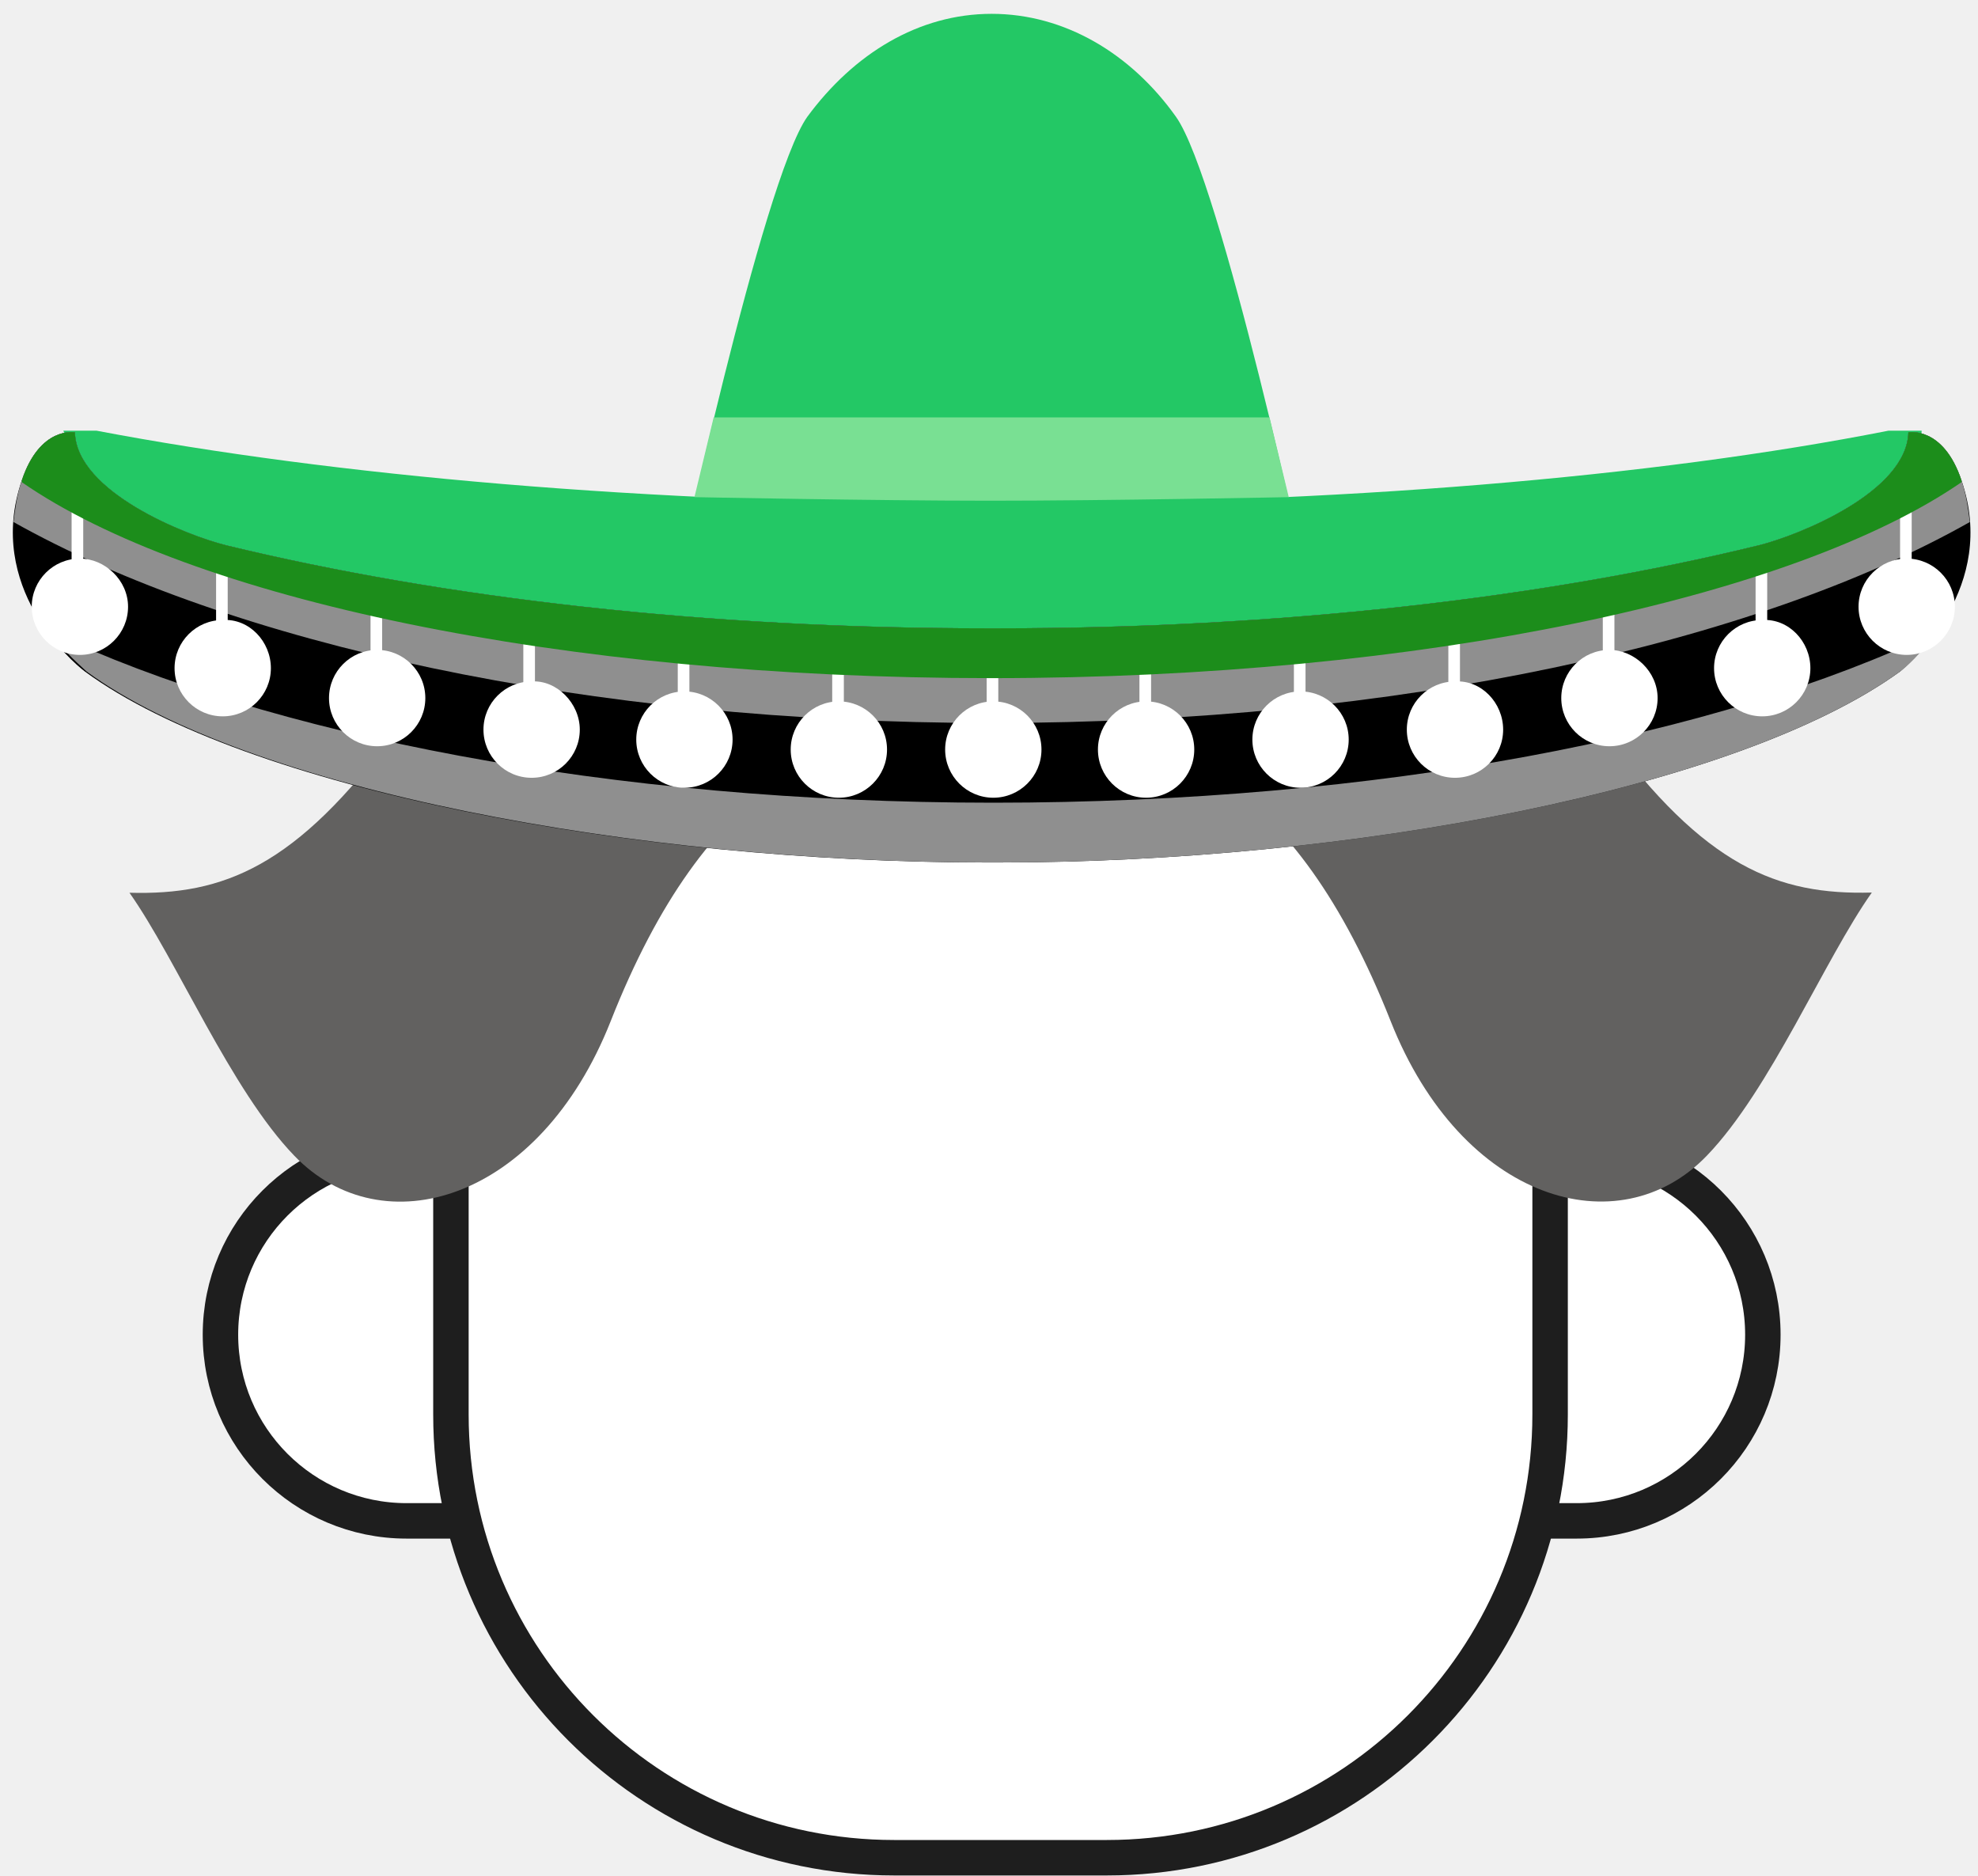
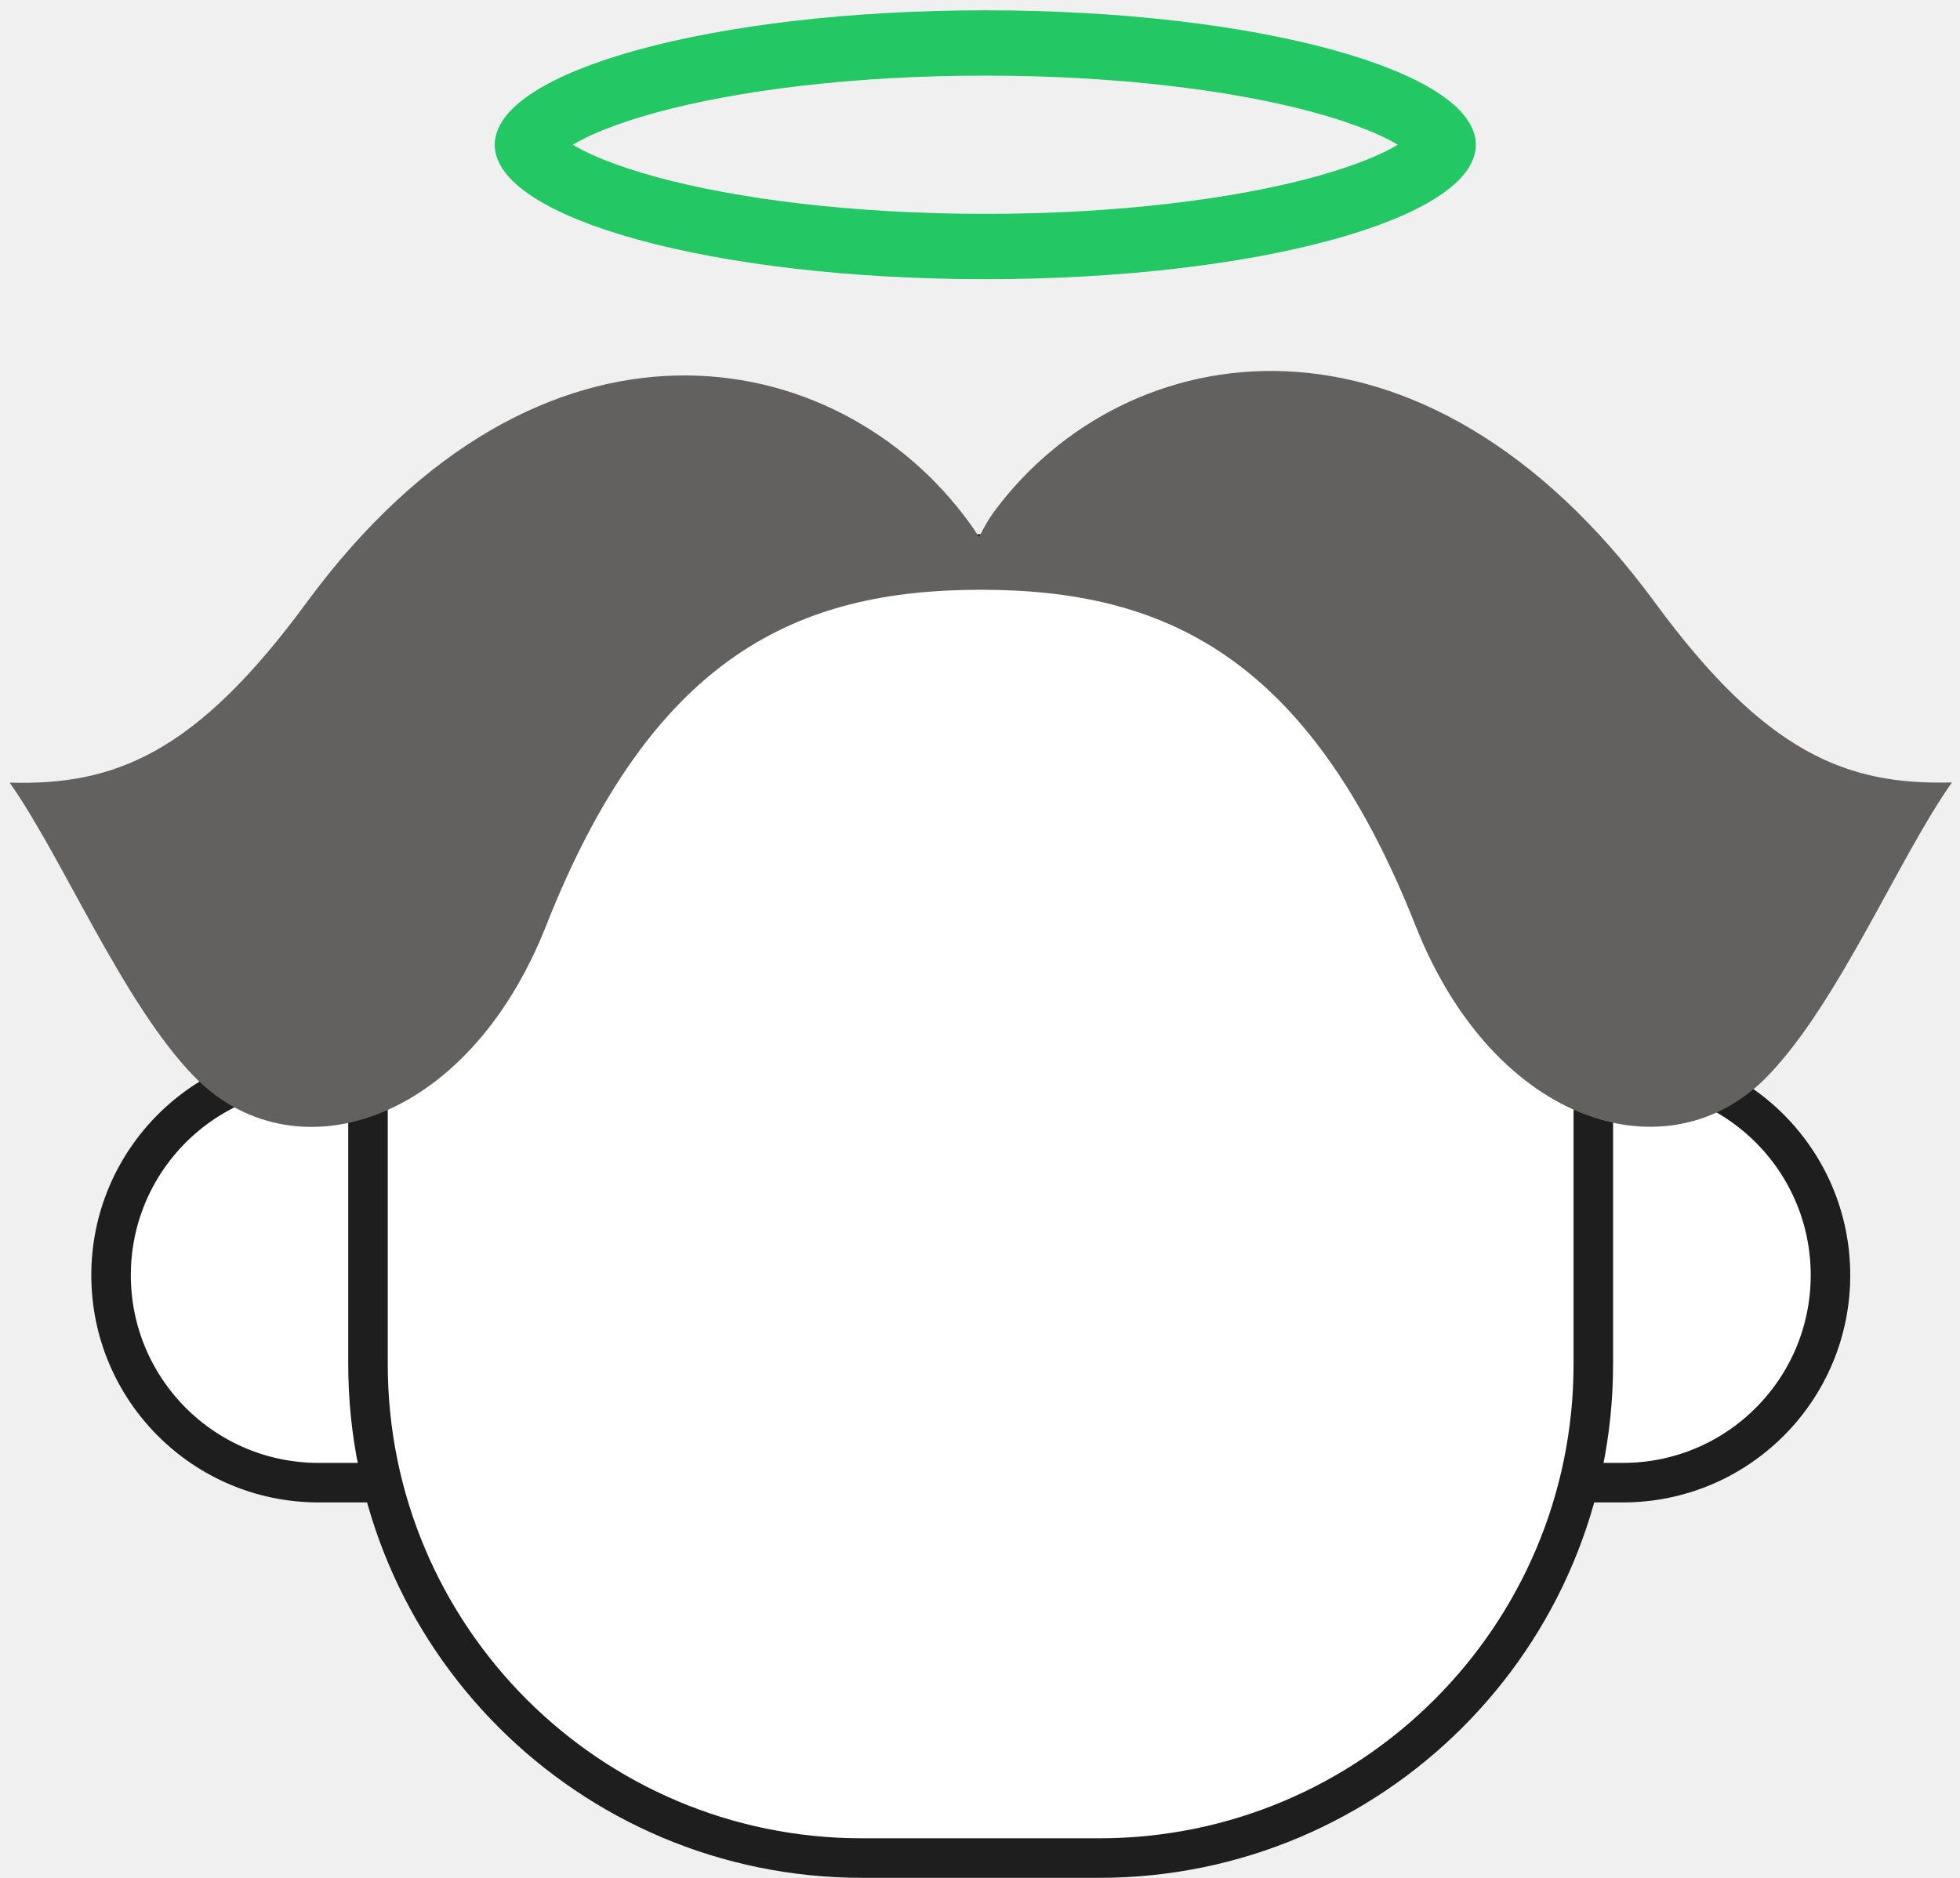
- <svg xmlns="http://www.w3.org/2000/svg" width="135" height="128" viewBox="0 0 135 128" fill="none">
-   <rect x="15.046" y="78.387" width="105.27" height="25.41" rx="12.705" fill="white" stroke="#1E1E1E" stroke-width="2.42" />
-   <rect x="30.776" y="46.927" width="75.02" height="79.86" rx="30.25" fill="white" stroke="#1E1E1E" stroke-width="2.42" />
-   <path d="M109.561 49.888C95.282 30.455 77.13 33.418 69.067 44.389C68.777 44.789 68.474 45.326 68.185 45.891C67.992 45.574 67.785 45.271 67.592 45.009C59.57 33.956 41.35 30.399 27.015 49.902C20.207 59.178 15.245 61.108 8.836 60.928C12.075 65.518 15.755 74.394 20.096 78.887C26.106 85.117 36.815 82.016 41.68 69.694C48.2 53.169 57.048 49.117 68.295 49.117C79.542 49.117 88.376 53.169 94.909 69.68C99.775 82.002 110.484 85.117 116.493 78.874C120.835 74.367 124.515 65.49 127.754 60.915C121.331 61.094 116.369 59.164 109.561 49.888Z" fill="#626160" />
-   <path d="M67.681 34.381C44.105 34.381 22.682 32.454 6.587 29.394H4.32L9.081 39.368L23.929 45.716L80.035 48.096L130.361 39.368L131.155 29.394H128.888C112.793 32.568 91.257 34.381 67.681 34.381Z" fill="#23C865" />
-   <path d="M133.875 32.794C132.628 29.054 130.248 29.507 130.248 29.507C130.134 33.588 122.767 36.535 120.047 37.215C105.198 40.842 87.29 42.882 68.134 42.882C68.021 42.882 67.454 42.882 67.341 42.882C48.185 42.882 30.39 40.842 15.428 37.215C12.708 36.535 5.227 33.588 5.113 29.507C5.113 29.507 2.733 29.054 1.486 32.794C-1.007 40.048 4.887 45.149 5.793 45.829C16.788 53.877 43.311 58.864 67.341 58.864C67.454 58.864 68.021 58.864 68.134 58.864C92.163 58.864 118.573 53.877 129.681 45.829C130.475 45.149 136.369 40.048 133.875 32.794Z" fill="black" />
-   <path d="M68.134 58.864C92.163 58.864 118.573 53.877 129.681 45.829C130.021 45.602 131.155 44.582 132.175 43.109C117.326 50.25 93.977 54.783 67.794 54.783C41.611 54.783 18.262 50.136 3.413 43.109C4.433 44.582 5.567 45.489 5.907 45.829C16.901 53.877 43.425 58.864 67.454 58.864C67.454 58.864 68.021 58.864 68.134 58.864Z" fill="#8F8F8F" />
-   <path d="M80.262 7.971C77.202 3.664 72.668 0.944 67.681 0.944C62.693 0.944 58.273 3.664 55.099 7.971C52.039 12.279 46.032 40.275 46.032 40.275H67.681H89.33C89.33 40.162 83.323 12.279 80.262 7.971Z" fill="#23C865" />
-   <path d="M67.681 49.343C95.337 49.343 119.82 43.902 134.442 35.628C134.328 34.721 134.215 33.814 133.875 32.794C132.628 29.054 130.248 29.507 130.248 29.507C130.135 33.588 122.767 36.535 120.047 37.215C105.198 40.842 87.29 42.882 68.134 42.882C68.021 42.882 67.454 42.882 67.341 42.882C48.185 42.882 30.39 40.842 15.428 37.215C12.708 36.535 5.227 33.588 5.114 29.507C5.114 29.507 2.733 29.054 1.486 32.794C1.146 33.814 1.033 34.721 0.92 35.628C15.655 43.902 40.024 49.343 67.681 49.343Z" fill="#8F8F8F" />
-   <path d="M71.081 51.156C71.081 52.97 69.608 54.444 67.794 54.444C65.981 54.444 64.507 52.97 64.507 51.156C64.507 49.343 65.981 47.869 67.794 47.869C69.608 47.869 71.081 49.343 71.081 51.156Z" fill="white" />
-   <path d="M68.134 43.562H67.341V48.889H68.134V43.562Z" fill="white" />
-   <path d="M81.509 51.156C81.509 52.97 80.035 54.444 78.222 54.444C76.408 54.444 74.935 52.97 74.935 51.156C74.935 49.343 76.408 47.869 78.222 47.869C80.035 47.869 81.509 49.343 81.509 51.156Z" fill="white" />
-   <path d="M78.562 43.562H77.768V48.889H78.562V43.562Z" fill="white" />
-   <path d="M92.05 50.476C92.05 52.29 90.577 53.763 88.763 53.763C86.95 53.763 85.476 52.29 85.476 50.476C85.476 48.663 86.95 47.189 88.763 47.189C90.577 47.189 92.05 48.663 92.05 50.476Z" fill="white" />
-   <path d="M89.103 42.882H88.31V48.209H89.103V42.882Z" fill="white" />
-   <path d="M102.591 49.796C102.591 51.61 101.118 53.083 99.304 53.083C97.491 53.083 96.017 51.61 96.017 49.796C96.017 47.983 97.491 46.509 99.304 46.509C101.118 46.396 102.591 47.983 102.591 49.796Z" fill="white" />
-   <path d="M99.644 42.202H98.851V47.529H99.644V42.202Z" fill="white" />
-   <path d="M113.133 47.643C113.133 49.456 111.659 50.93 109.846 50.93C108.032 50.93 106.558 49.456 106.558 47.643C106.558 45.829 108.032 44.356 109.846 44.356C111.546 44.356 113.133 45.829 113.133 47.643Z" fill="white" />
-   <path d="M110.186 40.048H109.392V45.376H110.186V40.048Z" fill="white" />
-   <path d="M123.56 45.602C123.56 47.416 122.087 48.889 120.273 48.889C118.46 48.889 116.986 47.416 116.986 45.602C116.986 43.789 118.46 42.315 120.273 42.315C122.087 42.202 123.56 43.789 123.56 45.602Z" fill="white" />
-   <path d="M120.613 38.008H119.82V43.336H120.613V38.008Z" fill="white" />
-   <path d="M133.422 41.409C133.422 43.222 131.948 44.696 130.134 44.696C128.321 44.696 126.847 43.222 126.847 41.409C126.847 39.595 128.321 38.122 130.134 38.122C131.948 38.122 133.422 39.595 133.422 41.409Z" fill="white" />
-   <path d="M130.474 33.814H129.681V39.142H130.474V33.814Z" fill="white" />
-   <path d="M8.74 41.409C8.74 43.222 7.267 44.696 5.453 44.696C3.64 44.696 2.166 43.222 2.166 41.409C2.166 39.595 3.64 38.122 5.453 38.122C7.154 38.122 8.74 39.595 8.74 41.409Z" fill="white" />
-   <path d="M5.68 33.814H4.887V39.142H5.68V33.814Z" fill="white" />
-   <path d="M18.488 45.602C18.488 47.416 17.015 48.889 15.201 48.889C13.388 48.889 11.914 47.416 11.914 45.602C11.914 43.789 13.388 42.315 15.201 42.315C17.015 42.202 18.488 43.789 18.488 45.602Z" fill="white" />
-   <path d="M15.541 38.008H14.748V43.336H15.541V38.008Z" fill="white" />
-   <path d="M29.029 47.643C29.029 49.456 27.556 50.93 25.742 50.93C23.929 50.93 22.455 49.456 22.455 47.643C22.455 45.829 23.929 44.356 25.742 44.356C27.556 44.356 29.029 45.829 29.029 47.643Z" fill="white" />
-   <path d="M26.082 40.048H25.289V45.376H26.082V40.048Z" fill="white" />
-   <path d="M39.571 49.796C39.571 51.61 38.097 53.083 36.284 53.083C34.47 53.083 32.997 51.61 32.997 49.796C32.997 47.983 34.47 46.509 36.284 46.509C37.984 46.396 39.571 47.983 39.571 49.796Z" fill="white" />
-   <path d="M36.511 42.202H35.717V47.529H36.511V42.202Z" fill="white" />
-   <path d="M49.999 50.476C49.999 52.29 48.525 53.763 46.712 53.763C44.898 53.763 43.425 52.29 43.425 50.476C43.425 48.663 44.898 47.189 46.712 47.189C48.525 47.189 49.999 48.663 49.999 50.476Z" fill="white" />
-   <path d="M47.052 42.882H46.258V48.209H47.052V42.882Z" fill="white" />
-   <path d="M60.54 51.156C60.54 52.97 59.066 54.444 57.253 54.444C55.439 54.444 53.966 52.97 53.966 51.156C53.966 49.343 55.439 47.869 57.253 47.869C59.066 47.869 60.54 49.343 60.54 51.156Z" fill="white" />
-   <path d="M57.593 43.562H56.799V48.889H57.593V43.562Z" fill="white" />
-   <path d="M67.681 46.282C97.151 46.282 122.54 40.729 133.875 32.908V32.794C132.628 29.054 130.248 29.507 130.248 29.507C130.134 33.588 122.767 36.535 120.047 37.215C105.198 40.842 87.29 42.882 68.134 42.882C68.021 42.882 67.454 42.882 67.341 42.882C48.185 42.882 30.39 40.842 15.428 37.215C12.708 36.535 5.227 33.588 5.113 29.507C5.113 29.507 2.733 29.054 1.486 32.794V32.908C12.934 40.842 38.211 46.282 67.681 46.282Z" fill="#1C8D1B" />
-   <path d="M48.708 28.486H86.646L87.958 33.929C87.958 33.929 75.518 34.175 67.533 34.173C59.663 34.172 47.396 33.929 47.396 33.929L48.708 28.486Z" fill="#79E093" />
+ <svg xmlns="http://www.w3.org/2000/svg" width="120" height="115" viewBox="0 0 120 115" fill="none">
+   <rect x="6.8" y="65.387" width="105.27" height="25.41" rx="12.705" fill="white" stroke="#1E1E1E" stroke-width="2.42" />
+   <rect x="22.53" y="33.927" width="75.02" height="79.86" rx="30.25" fill="white" stroke="#1E1E1E" stroke-width="2.42" />
+   <path d="M101.315 36.888C87.036 17.455 68.884 20.418 60.821 31.389C60.531 31.789 60.228 32.326 59.939 32.891C59.746 32.574 59.539 32.271 59.346 32.009C51.324 20.956 33.103 17.399 18.769 36.902C11.961 46.178 6.999 48.108 0.59 47.928C3.829 52.518 7.509 61.394 11.85 65.887C17.86 72.117 28.569 69.016 33.434 56.694C39.953 40.169 48.802 36.117 60.049 36.117C71.296 36.117 80.13 40.169 86.663 56.681C91.529 69.002 102.238 72.117 108.247 65.874C112.589 61.367 116.269 52.49 119.508 47.915C113.085 48.094 108.123 46.164 101.315 36.888Z" fill="#626160" />
+   <path d="M88.361 8.864C88.361 8.946 88.276 9.507 86.913 10.39C85.637 11.217 83.659 12.037 81.035 12.756C75.816 14.187 68.493 15.097 60.324 15.097C52.155 15.097 44.832 14.187 39.613 12.756C36.989 12.037 35.01 11.217 33.734 10.39C32.371 9.507 32.286 8.946 32.286 8.864C32.286 8.782 32.371 8.221 33.734 7.338C35.01 6.511 36.989 5.691 39.613 4.972C44.832 3.541 52.155 2.631 60.324 2.631C68.493 2.631 75.816 3.541 81.035 4.972C83.659 5.691 85.637 6.511 86.913 7.338C88.276 8.221 88.361 8.782 88.361 8.864Z" stroke="#23C865" stroke-width="4" />
</svg>
